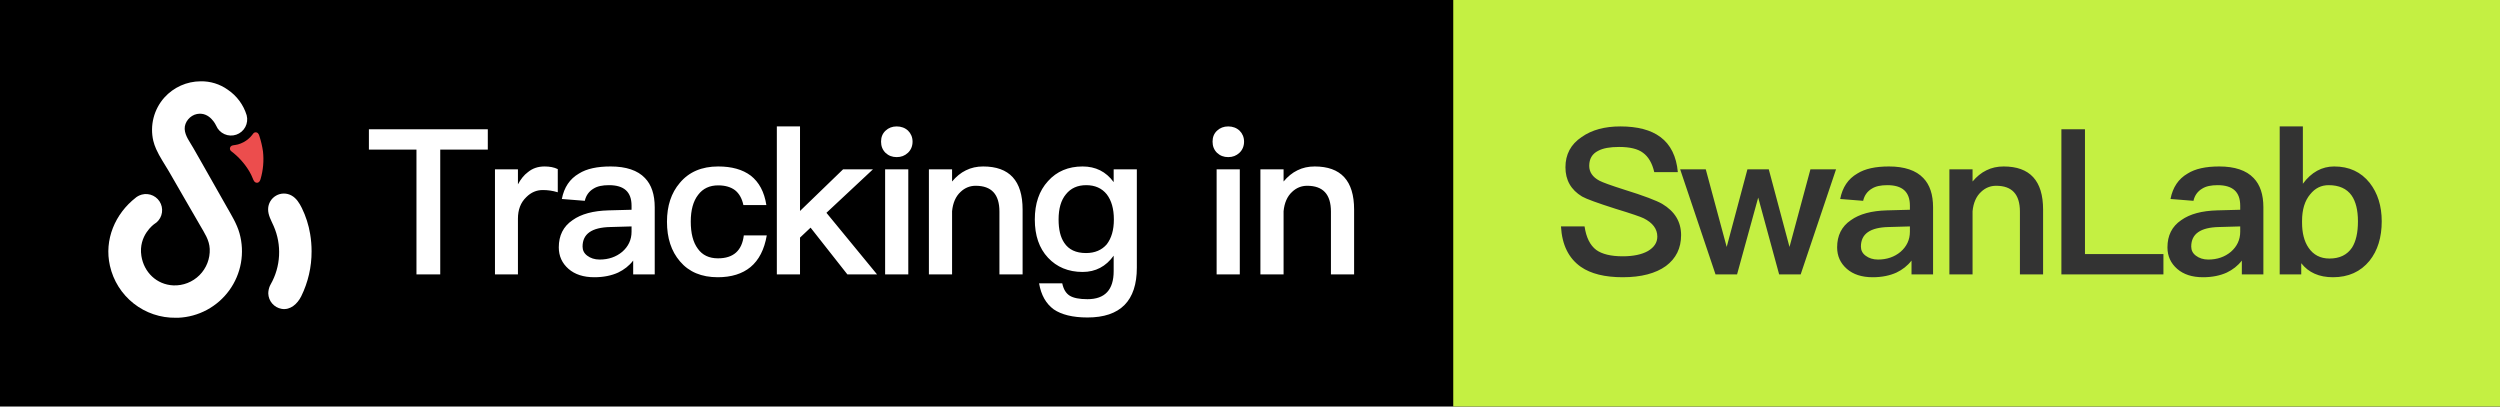
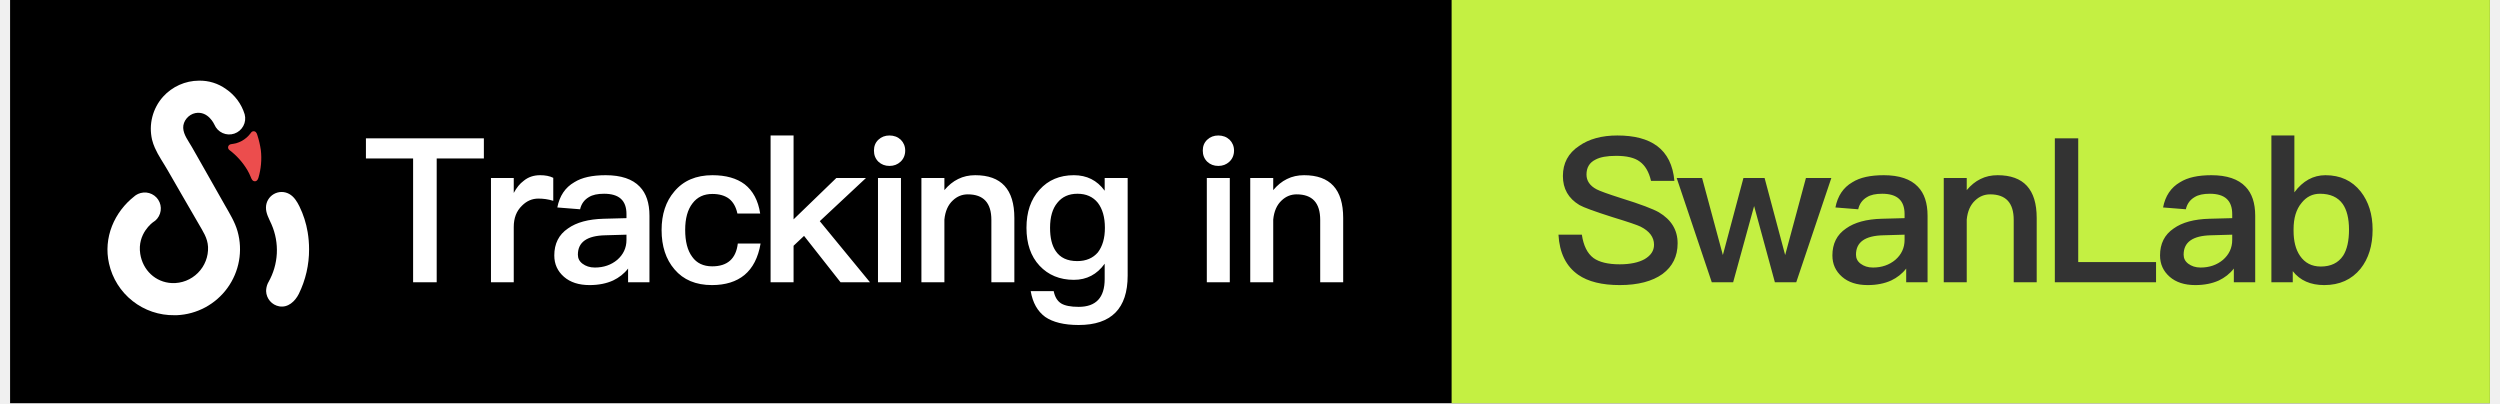
- <svg xmlns="http://www.w3.org/2000/svg" width="246" height="40" viewBox="0 0 246 40" fill="none">
-   <rect width="246" height="40" fill="black" />
-   <rect width="103" height="40" transform="translate(143)" fill="#C4F042" />
-   <path d="M159.44 12.44C161.12 12.44 162.44 12.78 163.38 13.48C164.38 14.22 164.96 15.38 165.1 16.94H162.78C162.58 16.06 162.2 15.42 161.68 15.04C161.16 14.64 160.36 14.46 159.32 14.46C158.42 14.46 157.74 14.58 157.26 14.84C156.66 15.14 156.38 15.64 156.38 16.32C156.38 16.92 156.7 17.42 157.38 17.78C157.68 17.94 158.5 18.24 159.82 18.66C161.76 19.26 163 19.74 163.56 20.06C164.8 20.8 165.42 21.82 165.42 23.14C165.42 24.42 164.92 25.44 163.92 26.18C162.92 26.9 161.5 27.28 159.68 27.28C157.92 27.28 156.54 26.94 155.56 26.26C154.36 25.42 153.7 24.1 153.6 22.28H155.92C156.08 23.36 156.46 24.14 157.08 24.6C157.64 25 158.5 25.22 159.68 25.22C160.72 25.22 161.56 25.04 162.16 24.7C162.76 24.34 163.08 23.88 163.08 23.28C163.08 22.52 162.62 21.92 161.74 21.48C161.46 21.34 160.54 21.02 158.96 20.54C157.2 19.98 156.1 19.58 155.68 19.34C154.58 18.68 154.04 17.72 154.04 16.46C154.04 15.2 154.56 14.2 155.64 13.48C156.64 12.78 157.9 12.44 159.44 12.44ZM165.327 16.66H167.847L169.907 24.3L171.947 16.66H174.047L176.087 24.3L178.147 16.66H180.667L177.187 27H175.067L173.007 19.44L170.927 27H168.807L165.327 16.66ZM185.874 16.38C187.394 16.38 188.534 16.76 189.254 17.52C189.894 18.18 190.214 19.14 190.214 20.4V27H188.094V25.64C187.694 26.16 187.194 26.54 186.614 26.82C185.954 27.12 185.174 27.28 184.274 27.28C183.194 27.28 182.354 27 181.734 26.46C181.094 25.9 180.774 25.2 180.774 24.34C180.774 23.18 181.214 22.28 182.134 21.66C182.974 21.06 184.154 20.74 185.674 20.7L187.934 20.64V20.24C187.934 18.88 187.194 18.22 185.714 18.22C185.074 18.22 184.574 18.32 184.194 18.56C183.754 18.82 183.454 19.22 183.334 19.76L181.074 19.58C181.294 18.44 181.854 17.6 182.754 17.08C183.514 16.6 184.554 16.38 185.874 16.38ZM187.934 22.28L185.834 22.34C184.014 22.38 183.114 23.02 183.114 24.26C183.114 24.62 183.254 24.92 183.574 25.16C183.894 25.4 184.294 25.54 184.794 25.54C185.674 25.54 186.414 25.28 187.014 24.78C187.614 24.26 187.934 23.6 187.934 22.8V22.28ZM197.16 16.38C199.74 16.38 201.04 17.78 201.04 20.62V27H198.76V20.82C198.76 19.12 197.98 18.28 196.42 18.28C195.86 18.28 195.36 18.48 194.94 18.88C194.46 19.32 194.18 19.96 194.1 20.78V27H191.82V16.66H194.1V17.86C194.5 17.38 194.96 17 195.46 16.76C195.98 16.5 196.54 16.38 197.16 16.38ZM202.841 12.72H205.161V25H212.881V27H202.841V12.72ZM218.377 16.38C219.897 16.38 221.037 16.76 221.757 17.52C222.397 18.18 222.717 19.14 222.717 20.4V27H220.597V25.64C220.197 26.16 219.697 26.54 219.117 26.82C218.457 27.12 217.677 27.28 216.777 27.28C215.697 27.28 214.857 27 214.237 26.46C213.597 25.9 213.277 25.2 213.277 24.34C213.277 23.18 213.717 22.28 214.637 21.66C215.477 21.06 216.657 20.74 218.177 20.7L220.437 20.64V20.24C220.437 18.88 219.697 18.22 218.217 18.22C217.577 18.22 217.077 18.32 216.697 18.56C216.257 18.82 215.957 19.22 215.837 19.76L213.577 19.58C213.797 18.44 214.357 17.6 215.257 17.08C216.017 16.6 217.057 16.38 218.377 16.38ZM220.437 22.28L218.337 22.34C216.517 22.38 215.617 23.02 215.617 24.26C215.617 24.62 215.757 24.92 216.077 25.16C216.397 25.4 216.797 25.54 217.297 25.54C218.177 25.54 218.917 25.28 219.517 24.78C220.117 24.26 220.437 23.6 220.437 22.8V22.28ZM224.322 12.44H226.602V18.08C227.442 16.94 228.482 16.38 229.682 16.38C231.162 16.38 232.322 16.92 233.182 18C233.962 19 234.362 20.26 234.362 21.78C234.362 23.36 233.962 24.66 233.162 25.66C232.282 26.74 231.082 27.28 229.562 27.28C228.202 27.28 227.162 26.82 226.442 25.9V27H224.322V12.44ZM229.142 18.22C228.402 18.22 227.802 18.52 227.322 19.12C226.782 19.76 226.522 20.64 226.522 21.74V21.9C226.522 22.9 226.722 23.74 227.162 24.38C227.642 25.08 228.322 25.44 229.222 25.44C230.222 25.44 230.962 25.08 231.442 24.36C231.822 23.76 232.022 22.9 232.022 21.78C232.022 20.66 231.802 19.82 231.402 19.24C230.922 18.56 230.162 18.22 229.142 18.22Z" fill="#333333" />
-   <path d="M13.737 19.222C13.63 19.269 13.527 19.326 13.43 19.392L13.399 19.417C13.387 19.425 13.376 19.434 13.366 19.444C11.326 21.03 10.234 23.587 10.816 26.149C11.144 27.619 11.969 28.93 13.151 29.863C14.334 30.795 15.801 31.291 17.307 31.267H17.537C18.524 31.225 19.489 30.96 20.359 30.493C21.229 30.025 21.983 29.366 22.562 28.567C23.142 27.767 23.534 26.846 23.708 25.873C23.882 24.901 23.833 23.902 23.566 22.95C23.305 22.015 22.762 21.153 22.287 20.311C21.451 18.835 20.614 17.358 19.775 15.882C19.526 15.446 19.275 15.013 19.03 14.577C18.707 14.001 18.2 13.374 18.173 12.692C18.146 12.009 18.702 11.35 19.383 11.218C20.664 10.974 21.265 12.363 21.268 12.361C21.423 12.733 21.714 13.032 22.081 13.198C22.449 13.363 22.865 13.383 23.247 13.253C23.628 13.124 23.947 12.854 24.137 12.499C24.327 12.143 24.375 11.729 24.272 11.34C23.958 10.315 23.303 9.429 22.415 8.829C21.634 8.271 20.694 7.98 19.734 8.001C19.063 8.005 18.4 8.148 17.788 8.422C17.176 8.696 16.628 9.095 16.178 9.593C15.667 10.164 15.301 10.849 15.111 11.591C14.92 12.334 14.911 13.111 15.084 13.857C15.153 14.137 15.248 14.411 15.367 14.674C15.704 15.439 16.199 16.136 16.617 16.86C17.129 17.749 17.642 18.638 18.155 19.528C18.668 20.418 19.185 21.312 19.707 22.209C20.13 22.952 20.592 23.601 20.638 24.493C20.658 24.968 20.579 25.443 20.406 25.887C20.233 26.33 19.971 26.733 19.635 27.071C19.299 27.408 18.896 27.672 18.453 27.846C18.01 28.02 17.536 28.101 17.06 28.082C15.409 28.008 14.163 26.784 13.912 25.184C13.597 23.163 15.17 22.054 15.17 22.054C15.502 21.859 15.752 21.551 15.873 21.186C15.994 20.82 15.979 20.424 15.831 20.069C15.682 19.714 15.41 19.425 15.065 19.256C14.719 19.086 14.324 19.048 13.953 19.147C13.882 19.167 13.812 19.192 13.744 19.221" fill="white" />
-   <path d="M30.66 24.727C30.661 24.157 30.613 23.588 30.519 23.025C30.372 22.138 30.097 21.277 29.702 20.47C29.465 19.989 29.166 19.507 28.697 19.245C28.463 19.113 28.198 19.044 27.929 19.045C27.659 19.046 27.395 19.117 27.162 19.252C26.928 19.386 26.734 19.578 26.597 19.811C26.461 20.043 26.387 20.306 26.383 20.576C26.37 21.17 26.692 21.704 26.932 22.252C27.331 23.165 27.511 24.157 27.459 25.152C27.408 26.146 27.125 27.115 26.633 27.981C26.603 28.032 26.576 28.086 26.552 28.14C26.453 28.373 26.4 28.624 26.399 28.877C26.409 29.241 26.544 29.589 26.782 29.865C27.019 30.14 27.343 30.326 27.701 30.39C28.577 30.547 29.273 29.889 29.641 29.155C30.318 27.778 30.667 26.262 30.66 24.727Z" fill="white" />
-   <path d="M22.943 14.297C22.914 14.303 22.885 14.31 22.857 14.319C22.799 14.335 22.747 14.367 22.707 14.411C22.667 14.456 22.64 14.511 22.63 14.57C22.619 14.629 22.626 14.69 22.649 14.745C22.672 14.8 22.709 14.848 22.758 14.883C23.476 15.426 24.081 16.103 24.541 16.877C24.665 17.09 24.774 17.311 24.865 17.54C24.941 17.738 25.043 17.996 25.3 17.982C25.5 17.972 25.582 17.801 25.637 17.631C25.899 16.743 25.98 15.811 25.877 14.892C25.803 14.39 25.688 13.896 25.533 13.414C25.509 13.297 25.454 13.189 25.375 13.101C25.324 13.055 25.259 13.026 25.191 13.02C25.122 13.014 25.053 13.03 24.995 13.066C24.939 13.111 24.892 13.165 24.854 13.225C24.619 13.541 24.317 13.802 23.969 13.989C23.794 14.082 23.609 14.156 23.419 14.211C23.259 14.258 23.097 14.265 22.943 14.297Z" fill="#EC4D4D" />
-   <path d="M36.3 12.72H48V14.72H43.32V27H40.98V14.72H36.3V12.72ZM53.585 16.38C54.085 16.38 54.525 16.46 54.885 16.64V18.92C54.365 18.76 53.885 18.7 53.405 18.7C52.805 18.7 52.265 18.92 51.785 19.4C51.225 19.94 50.965 20.64 50.965 21.52V27H48.705V16.66H50.965V18.14C51.245 17.62 51.565 17.22 51.945 16.94C52.405 16.56 52.945 16.38 53.585 16.38ZM60.085 16.38C61.605 16.38 62.745 16.76 63.465 17.52C64.105 18.18 64.425 19.14 64.425 20.4V27H62.305V25.64C61.905 26.16 61.405 26.54 60.825 26.82C60.165 27.12 59.385 27.28 58.485 27.28C57.405 27.28 56.565 27 55.945 26.46C55.305 25.9 54.985 25.2 54.985 24.34C54.985 23.18 55.425 22.28 56.345 21.66C57.185 21.06 58.365 20.74 59.885 20.7L62.145 20.64V20.24C62.145 18.88 61.405 18.22 59.925 18.22C59.285 18.22 58.785 18.32 58.405 18.56C57.965 18.82 57.665 19.22 57.545 19.76L55.285 19.58C55.505 18.44 56.065 17.6 56.965 17.08C57.725 16.6 58.765 16.38 60.085 16.38ZM62.145 22.28L60.045 22.34C58.225 22.38 57.325 23.02 57.325 24.26C57.325 24.62 57.465 24.92 57.785 25.16C58.105 25.4 58.505 25.54 59.005 25.54C59.885 25.54 60.625 25.28 61.225 24.78C61.825 24.26 62.145 23.6 62.145 22.8V22.28ZM70.671 16.38C72.01 16.38 73.07 16.68 73.871 17.28C74.691 17.92 75.21 18.88 75.41 20.18H73.15C73.01 19.52 72.731 19.04 72.331 18.72C71.91 18.4 71.35 18.24 70.671 18.24C69.831 18.24 69.171 18.54 68.691 19.18C68.21 19.8 67.971 20.68 67.971 21.8C67.971 22.94 68.191 23.84 68.671 24.48C69.111 25.1 69.77 25.42 70.65 25.42C72.171 25.42 73.01 24.66 73.191 23.16H75.451C75.21 24.56 74.671 25.6 73.85 26.28C73.05 26.94 71.971 27.28 70.63 27.28C69.031 27.28 67.79 26.76 66.91 25.72C66.05 24.72 65.63 23.42 65.63 21.82C65.63 20.26 66.05 18.98 66.891 18C67.79 16.92 69.05 16.38 70.671 16.38ZM76.441 12.44H78.721V20.76L82.961 16.66H85.901L81.321 20.94L86.301 27H83.381L79.761 22.4L78.721 23.38V27H76.441V12.44ZM88.236 12.44C88.676 12.44 89.056 12.58 89.356 12.86C89.636 13.14 89.796 13.5 89.796 13.94C89.796 14.38 89.636 14.76 89.336 15.04C89.036 15.32 88.676 15.46 88.236 15.46C87.796 15.46 87.436 15.32 87.136 15.04C86.836 14.74 86.696 14.38 86.696 13.94C86.696 13.5 86.836 13.14 87.136 12.86C87.436 12.58 87.796 12.44 88.236 12.44ZM87.096 16.66H89.376V27H87.096V16.66ZM96.744 16.38C99.324 16.38 100.624 17.78 100.624 20.62V27H98.344V20.82C98.344 19.12 97.564 18.28 96.004 18.28C95.444 18.28 94.944 18.48 94.524 18.88C94.044 19.32 93.764 19.96 93.684 20.78V27H91.404V16.66H93.684V17.86C94.084 17.38 94.544 17 95.044 16.76C95.564 16.5 96.124 16.38 96.744 16.38ZM106.525 16.38C107.805 16.38 108.825 16.88 109.585 17.92V16.66H111.865V26.34C111.865 29.6 110.245 31.24 107.005 31.24C105.545 31.24 104.445 30.96 103.685 30.44C102.925 29.88 102.445 29.04 102.245 27.88H104.525C104.645 28.46 104.885 28.86 105.265 29.1C105.625 29.32 106.205 29.44 107.005 29.44C108.725 29.44 109.585 28.52 109.585 26.68V25.16C108.825 26.22 107.805 26.76 106.525 26.76C105.125 26.76 103.985 26.28 103.125 25.36C102.245 24.42 101.825 23.16 101.825 21.6C101.825 20.04 102.245 18.78 103.125 17.82C103.985 16.86 105.125 16.38 106.525 16.38ZM106.885 18.22C106.025 18.22 105.365 18.52 104.885 19.12C104.405 19.7 104.165 20.52 104.165 21.6C104.165 22.58 104.345 23.34 104.725 23.9C105.165 24.56 105.865 24.9 106.865 24.9C107.745 24.9 108.425 24.6 108.905 24.04C109.365 23.44 109.605 22.64 109.605 21.6C109.605 20.54 109.365 19.72 108.905 19.12C108.425 18.52 107.745 18.22 106.885 18.22ZM120.856 12.44C121.296 12.44 121.676 12.58 121.976 12.86C122.256 13.14 122.416 13.5 122.416 13.94C122.416 14.38 122.256 14.76 121.956 15.04C121.656 15.32 121.296 15.46 120.856 15.46C120.416 15.46 120.056 15.32 119.756 15.04C119.456 14.74 119.316 14.38 119.316 13.94C119.316 13.5 119.456 13.14 119.756 12.86C120.056 12.58 120.416 12.44 120.856 12.44ZM119.716 16.66H121.996V27H119.716V16.66ZM129.364 16.38C131.944 16.38 133.244 17.78 133.244 20.62V27H130.964V20.82C130.964 19.12 130.184 18.28 128.624 18.28C128.064 18.28 127.564 18.48 127.144 18.88C126.664 19.32 126.384 19.96 126.304 20.78V27H124.024V16.66H126.304V17.86C126.704 17.38 127.164 17 127.664 16.76C128.184 16.5 128.744 16.38 129.364 16.38Z" fill="white" />
+ <svg xmlns="http://www.w3.org/2000/svg" width="124" height="20" viewBox="0 0 124 20" fill="none">
+   <g clip-path="url(#clip0_67503_3219)">
+     <rect width="123" height="20" transform="translate(0.5)" fill="black" />
+     <rect width="51.5" height="20" transform="translate(72)" fill="#C4F042" />
+     <path d="M80.22 6.72C81.06 6.72 81.72 6.89 82.19 7.24C82.69 7.61 82.98 8.19 83.05 8.97H81.89C81.79 8.53 81.6 8.21 81.34 8.02C81.08 7.82 80.68 7.73 80.16 7.73C79.71 7.73 79.37 7.79 79.13 7.92C78.83 8.07 78.69 8.32 78.69 8.66C78.69 8.96 78.85 9.21 79.19 9.39C79.34 9.47 79.75 9.62 80.41 9.83C81.38 10.13 82 10.37 82.28 10.53C82.9 10.9 83.21 11.41 83.21 12.07C83.21 12.71 82.96 13.22 82.46 13.59C81.96 13.95 81.25 14.14 80.34 14.14C79.46 14.14 78.77 13.97 78.28 13.63C77.68 13.21 77.35 12.55 77.3 11.64H78.46C78.54 12.18 78.73 12.57 79.04 12.8C79.32 13 79.75 13.11 80.34 13.11C80.86 13.11 81.28 13.02 81.58 12.85C81.88 12.67 82.04 12.44 82.04 12.14C82.04 11.76 81.81 11.46 81.37 11.24C81.23 11.17 80.77 11.01 79.98 10.77C79.1 10.49 78.55 10.29 78.34 10.17C77.79 9.84 77.52 9.36 77.52 8.73C77.52 8.1 77.78 7.6 78.32 7.24C78.82 6.89 79.45 6.72 80.22 6.72ZM83.164 8.83H84.424L85.454 12.65L86.474 8.83H87.524L88.544 12.65L89.574 8.83H90.834L89.094 14H88.034L87.004 10.22L85.964 14H84.904L83.164 8.83ZM93.437 8.69C94.197 8.69 94.767 8.88 95.127 9.26C95.447 9.59 95.607 10.07 95.607 10.7V14H94.547V13.32C94.347 13.58 94.097 13.77 93.807 13.91C93.477 14.06 93.087 14.14 92.637 14.14C92.097 14.14 91.677 14 91.367 13.73C91.047 13.45 90.887 13.1 90.887 12.67C90.887 12.09 91.107 11.64 91.567 11.33C91.987 11.03 92.577 10.87 93.337 10.85L94.467 10.82V10.62C94.467 9.94 94.097 9.61 93.357 9.61C93.037 9.61 92.787 9.66 92.597 9.78C92.377 9.91 92.227 10.11 92.167 10.38L91.037 10.29C91.147 9.72 91.427 9.3 91.877 9.04C92.257 8.8 92.777 8.69 93.437 8.69ZM94.467 11.64L93.417 11.67C92.507 11.69 92.057 12.01 92.057 12.63C92.057 12.81 92.127 12.96 92.287 13.08C92.447 13.2 92.647 13.27 92.897 13.27C93.337 13.27 93.707 13.14 94.007 12.89C94.307 12.63 94.467 12.3 94.467 11.9V11.64ZM99.08 8.69C100.37 8.69 101.02 9.39 101.02 10.81V14H99.88V10.91C99.88 10.06 99.49 9.64 98.71 9.64C98.43 9.64 98.18 9.74 97.97 9.94C97.73 10.16 97.59 10.48 97.55 10.89V14H96.41V8.83H97.55V9.43C97.75 9.19 97.98 9 98.23 8.88C98.49 8.75 98.77 8.69 99.08 8.69ZM101.92 6.86H103.08V13H106.94V14H101.92V6.86ZM109.688 8.69C110.448 8.69 111.018 8.88 111.378 9.26C111.698 9.59 111.858 10.07 111.858 10.7V14H110.798V13.32C110.598 13.58 110.348 13.77 110.058 13.91C109.728 14.06 109.338 14.14 108.888 14.14C108.348 14.14 107.928 14 107.618 13.73C107.298 13.45 107.138 13.1 107.138 12.67C107.138 12.09 107.358 11.64 107.818 11.33C108.238 11.03 108.828 10.87 109.588 10.85L110.718 10.82V10.62C110.718 9.94 110.348 9.61 109.608 9.61C109.288 9.61 109.038 9.66 108.848 9.78C108.628 9.91 108.478 10.11 108.418 10.38L107.288 10.29C107.398 9.72 107.678 9.3 108.128 9.04C108.508 8.8 109.028 8.69 109.688 8.69ZM110.718 11.64L109.668 11.67C108.758 11.69 108.308 12.01 108.308 12.63C108.308 12.81 108.378 12.96 108.538 13.08C108.698 13.2 108.898 13.27 109.148 13.27C109.588 13.27 109.958 13.14 110.258 12.89C110.558 12.63 110.718 12.3 110.718 11.9V11.64ZM112.661 6.72H113.801V9.54C114.221 8.97 114.741 8.69 115.341 8.69C116.081 8.69 116.661 8.96 117.091 9.5C117.481 10 117.681 10.63 117.681 11.39C117.681 12.18 117.481 12.83 117.081 13.33C116.641 13.87 116.041 14.14 115.281 14.14C114.601 14.14 114.081 13.91 113.721 13.45V14H112.661V6.72ZM115.071 9.61C114.701 9.61 114.401 9.76 114.161 10.06C113.891 10.38 113.761 10.82 113.761 11.37V11.45C113.761 11.95 113.861 12.37 114.081 12.69C114.321 13.04 114.661 13.22 115.111 13.22C115.611 13.22 115.981 13.04 116.221 12.68C116.411 12.38 116.511 11.95 116.511 11.39C116.511 10.83 116.401 10.41 116.201 10.12C115.961 9.78 115.581 9.61 115.071 9.61Z" fill="#333333" />
+     <path d="M6.868 9.611C6.815 9.634 6.763 9.663 6.715 9.696L6.7 9.708C6.694 9.712 6.688 9.717 6.683 9.722C5.663 10.515 5.117 11.793 5.408 13.075C5.572 13.809 5.984 14.465 6.576 14.931C7.167 15.397 7.901 15.646 8.653 15.634H8.768C9.262 15.613 9.744 15.48 10.18 15.246C10.615 15.012 10.991 14.683 11.281 14.283C11.571 13.883 11.767 13.423 11.854 12.937C11.941 12.45 11.917 11.951 11.783 11.475C11.653 11.007 11.381 10.576 11.143 10.156C10.726 9.417 10.307 8.679 9.887 7.941C9.763 7.723 9.638 7.506 9.515 7.288C9.353 7.001 9.1 6.687 9.087 6.346C9.073 6.004 9.351 5.675 9.691 5.609C10.332 5.487 10.633 6.181 10.634 6.181C10.712 6.367 10.857 6.516 11.041 6.599C11.224 6.682 11.433 6.692 11.623 6.627C11.814 6.562 11.973 6.427 12.068 6.249C12.164 6.072 12.188 5.865 12.136 5.67C11.979 5.158 11.651 4.715 11.207 4.415C10.817 4.135 10.347 3.99 9.867 4.001C9.532 4.002 9.2 4.074 8.894 4.211C8.588 4.348 8.314 4.547 8.089 4.796C7.833 5.082 7.65 5.425 7.555 5.796C7.46 6.167 7.456 6.555 7.542 6.929C7.577 7.069 7.624 7.205 7.683 7.337C7.852 7.719 8.1 8.068 8.308 8.43C8.565 8.874 8.821 9.319 9.077 9.764C9.334 10.209 9.592 10.656 9.854 11.105C10.065 11.476 10.296 11.8 10.319 12.246C10.329 12.484 10.29 12.722 10.203 12.943C10.117 13.165 9.985 13.367 9.817 13.535C9.649 13.704 9.448 13.836 9.227 13.923C9.005 14.01 8.768 14.05 8.53 14.041C7.704 14.004 7.081 13.392 6.956 12.592C6.798 11.582 7.585 11.027 7.585 11.027C7.751 10.93 7.876 10.775 7.936 10.593C7.997 10.41 7.99 10.212 7.915 10.034C7.841 9.857 7.705 9.713 7.532 9.628C7.36 9.543 7.162 9.524 6.976 9.574C6.941 9.584 6.906 9.596 6.872 9.61" fill="white" />
+     <path d="M15.33 12.364C15.33 12.078 15.307 11.794 15.26 11.513C15.186 11.069 15.049 10.639 14.851 10.235C14.732 9.994 14.583 9.754 14.349 9.622C14.231 9.556 14.099 9.522 13.964 9.522C13.83 9.523 13.697 9.559 13.581 9.626C13.464 9.693 13.367 9.789 13.299 9.905C13.23 10.021 13.194 10.153 13.192 10.288C13.185 10.585 13.346 10.852 13.466 11.126C13.665 11.582 13.756 12.079 13.73 12.576C13.704 13.073 13.562 13.557 13.316 13.991C13.301 14.016 13.288 14.043 13.276 14.07C13.226 14.187 13.2 14.312 13.199 14.439C13.205 14.62 13.272 14.795 13.391 14.932C13.509 15.07 13.672 15.163 13.851 15.195C14.289 15.273 14.637 14.944 14.821 14.578C15.159 13.889 15.334 13.131 15.33 12.364Z" fill="white" />
+     <path d="M11.472 7.149C11.457 7.152 11.443 7.155 11.429 7.159C11.4 7.167 11.374 7.183 11.354 7.206C11.334 7.228 11.32 7.255 11.315 7.285C11.31 7.314 11.313 7.345 11.324 7.372C11.336 7.4 11.355 7.424 11.379 7.442C11.738 7.713 12.041 8.052 12.27 8.438C12.333 8.545 12.387 8.656 12.433 8.77C12.471 8.869 12.521 8.998 12.65 8.991C12.75 8.986 12.791 8.901 12.819 8.815C12.949 8.371 12.99 7.906 12.938 7.446C12.902 7.195 12.844 6.948 12.766 6.707C12.755 6.649 12.727 6.595 12.687 6.55C12.662 6.527 12.63 6.513 12.595 6.51C12.561 6.507 12.527 6.515 12.498 6.533C12.47 6.555 12.446 6.582 12.427 6.613C12.309 6.771 12.158 6.901 11.985 6.994C11.897 7.041 11.805 7.078 11.709 7.106C11.63 7.129 11.549 7.133 11.472 7.149Z" fill="#EC4D4D" />
+     <path d="M18.15 6.86H24V7.86H21.66V14H20.49V7.86H18.15V6.86ZM26.792 8.69C27.042 8.69 27.262 8.73 27.442 8.82V9.96C27.182 9.88 26.942 9.85 26.702 9.85C26.402 9.85 26.132 9.96 25.892 10.2C25.612 10.47 25.482 10.82 25.482 11.26V14H24.352V8.83H25.482V9.57C25.622 9.31 25.782 9.11 25.972 8.97C26.202 8.78 26.472 8.69 26.792 8.69ZM30.043 8.69C30.803 8.69 31.373 8.88 31.733 9.26C32.053 9.59 32.213 10.07 32.213 10.7V14H31.153V13.32C30.953 13.58 30.703 13.77 30.413 13.91C30.083 14.06 29.693 14.14 29.243 14.14C28.703 14.14 28.283 14 27.973 13.73C27.653 13.45 27.493 13.1 27.493 12.67C27.493 12.09 27.713 11.64 28.173 11.33C28.593 11.03 29.183 10.87 29.943 10.85L31.073 10.82V10.62C31.073 9.94 30.703 9.61 29.963 9.61C29.643 9.61 29.393 9.66 29.203 9.78C28.983 9.91 28.833 10.11 28.773 10.38L27.643 10.29C27.753 9.72 28.033 9.3 28.483 9.04C28.863 8.8 29.383 8.69 30.043 8.69ZM31.073 11.64L30.023 11.67C29.113 11.69 28.663 12.01 28.663 12.63C28.663 12.81 28.733 12.96 28.893 13.08C29.053 13.2 29.253 13.27 29.503 13.27C29.943 13.27 30.313 13.14 30.613 12.89C30.913 12.63 31.073 12.3 31.073 11.9V11.64ZM35.335 8.69C36.005 8.69 36.535 8.84 36.935 9.14C37.345 9.46 37.605 9.94 37.705 10.59H36.575C36.505 10.26 36.365 10.02 36.165 9.86C35.955 9.7 35.675 9.62 35.335 9.62C34.915 9.62 34.585 9.77 34.345 10.09C34.105 10.4 33.985 10.84 33.985 11.4C33.985 11.97 34.095 12.42 34.335 12.74C34.555 13.05 34.885 13.21 35.325 13.21C36.085 13.21 36.505 12.83 36.595 12.08H37.725C37.605 12.78 37.335 13.3 36.925 13.64C36.525 13.97 35.985 14.14 35.315 14.14C34.515 14.14 33.895 13.88 33.455 13.36C33.025 12.86 32.815 12.21 32.815 11.41C32.815 10.63 33.025 9.99 33.445 9.5C33.895 8.96 34.525 8.69 35.335 8.69ZM38.221 6.72H39.361V10.88L41.481 8.83H42.951L40.661 10.97L43.151 14H41.691L39.881 11.7L39.361 12.19V14H38.221V6.72ZM44.118 6.72C44.338 6.72 44.528 6.79 44.678 6.93C44.818 7.07 44.898 7.25 44.898 7.47C44.898 7.69 44.818 7.88 44.668 8.02C44.518 8.16 44.338 8.23 44.118 8.23C43.898 8.23 43.718 8.16 43.568 8.02C43.418 7.87 43.348 7.69 43.348 7.47C43.348 7.25 43.418 7.07 43.568 6.93C43.718 6.79 43.898 6.72 44.118 6.72ZM43.548 8.83H44.688V14H43.548V8.83ZM48.372 8.69C49.662 8.69 50.312 9.39 50.312 10.81V14H49.172V10.91C49.172 10.06 48.782 9.64 48.002 9.64C47.722 9.64 47.472 9.74 47.262 9.94C47.022 10.16 46.882 10.48 46.842 10.89V14H45.702V8.83H46.842V9.43C47.042 9.19 47.272 9 47.522 8.88C47.782 8.75 48.062 8.69 48.372 8.69ZM53.263 8.69C53.903 8.69 54.413 8.94 54.792 9.46V8.83H55.932V13.67C55.932 15.3 55.123 16.12 53.502 16.12C52.773 16.12 52.222 15.98 51.843 15.72C51.462 15.44 51.222 15.02 51.123 14.44H52.263C52.322 14.73 52.443 14.93 52.633 15.05C52.812 15.16 53.102 15.22 53.502 15.22C54.362 15.22 54.792 14.76 54.792 13.84V13.08C54.413 13.61 53.903 13.88 53.263 13.88C52.562 13.88 51.992 13.64 51.562 13.18C51.123 12.71 50.913 12.08 50.913 11.3C50.913 10.52 51.123 9.89 51.562 9.41C51.992 8.93 52.562 8.69 53.263 8.69ZM53.443 9.61C53.013 9.61 52.682 9.76 52.443 10.06C52.203 10.35 52.083 10.76 52.083 11.3C52.083 11.79 52.172 12.17 52.362 12.45C52.583 12.78 52.932 12.95 53.432 12.95C53.873 12.95 54.212 12.8 54.453 12.52C54.682 12.22 54.803 11.82 54.803 11.3C54.803 10.77 54.682 10.36 54.453 10.06C54.212 9.76 53.873 9.61 53.443 9.61ZM60.428 6.72C60.648 6.72 60.838 6.79 60.988 6.93C61.128 7.07 61.208 7.25 61.208 7.47C61.208 7.69 61.128 7.88 60.978 8.02C60.828 8.16 60.648 8.23 60.428 8.23C60.208 8.23 60.028 8.16 59.878 8.02C59.728 7.87 59.658 7.69 59.658 7.47C59.658 7.25 59.728 7.07 59.878 6.93C60.028 6.79 60.208 6.72 60.428 6.72ZM59.858 8.83H60.998V14H59.858V8.83ZM64.682 8.69C65.972 8.69 66.622 9.39 66.622 10.81V14H65.482V10.91C65.482 10.06 65.092 9.64 64.312 9.64C64.032 9.64 63.782 9.74 63.572 9.94C63.332 10.16 63.192 10.48 63.152 10.89V14H62.012V8.83H63.152V9.43C63.352 9.19 63.582 9 63.832 8.88C64.092 8.75 64.372 8.69 64.682 8.69Z" fill="white" />
+   </g>
+   <defs>
+     <clipPath id="clip0_67503_3219">
+       <rect width="123" height="20" fill="white" transform="translate(0.5)" />
+     </clipPath>
+   </defs>
</svg>
